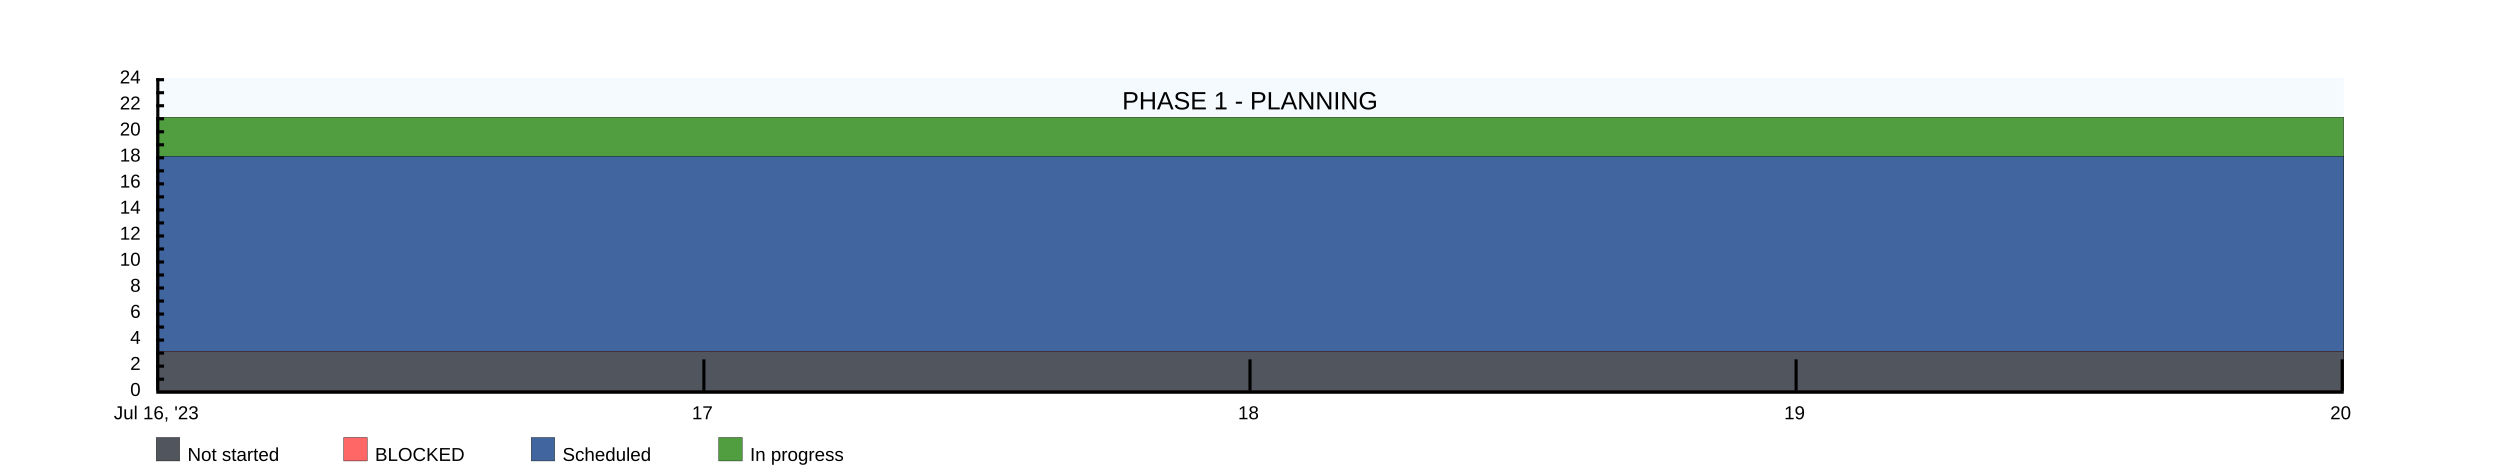
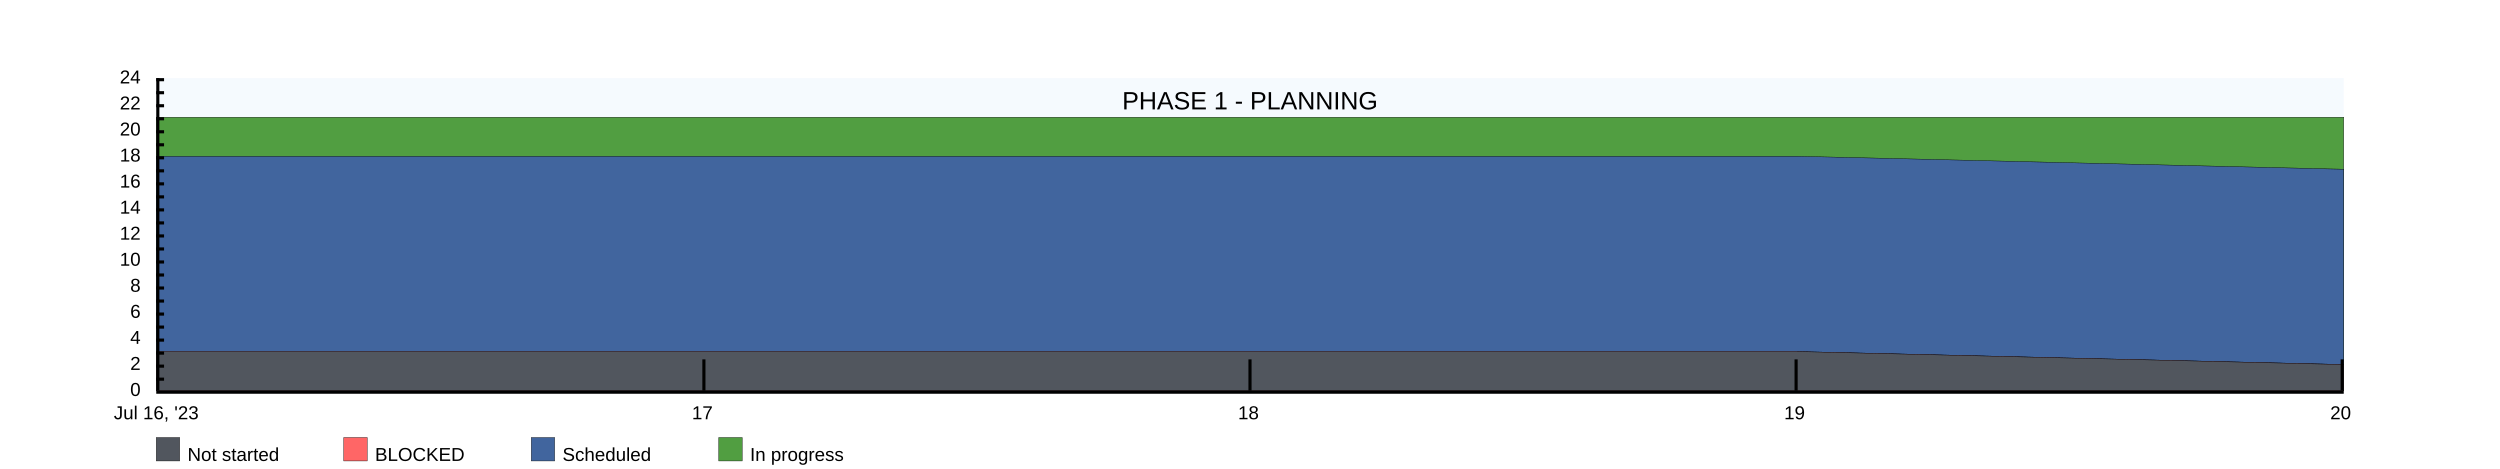
<svg xmlns="http://www.w3.org/2000/svg" width="1600" height="300">
  <rect x="100" y="50" width="1400" height="200" fill="rgba(221, 239, 250, .3)" />
  <clipPath id="theGraph">
    <rect x="100" y="50" width="1400" height="200" fill="black" />
  </clipPath>
  <rect x="100" y="280" width="15" height="15" fill="#51565E" stroke="black" stroke-width="0.25" />
  <text x="120" y="295" font-family="Arial" font-size="12" fill="black">Not started</text>
  <rect x="220" y="280" width="15" height="15" fill="#FF6666" stroke="black" stroke-width="0.25" />
  <text x="240" y="295" font-family="Arial" font-size="12" fill="black">BLOCKED</text>
  <rect x="340" y="280" width="15" height="15" fill="#41659E" stroke="black" stroke-width="0.25" />
  <text x="360" y="295" font-family="Arial" font-size="12" fill="black">Scheduled</text>
  <rect x="460" y="280" width="15" height="15" fill="#519E41" stroke="black" stroke-width="0.25" />
  <text x="480" y="295" font-family="Arial" font-size="12" fill="black">In progress</text>
  <path d="M 100 75 M 100 75 C 100 75 450 75 450 75 C 450 75 800 75 800 75 C 800 75 1150 75 1150 75 C 1150 75 1500 75 1500 75 C 1500 75 1500 250 1500 250 C 1500 250 100 250 100 250 Z" fill="#519E41" stroke="black" stroke-width="0.25" />
-   <path d="M 100 100 M 100 100 C 100 100 450 100 450 100 C 450 100 800 100 800 100 C 800 100 1150 100 1150 100 C 1150 100 1500 100 1500 100 C 1500 100 1500 250 1500 250 C 1500 250 100 250 100 250 Z" fill="#41659E" stroke="black" stroke-width="0.25" />
-   <path d="M 100 225 M 100 225 C 100 225 450 225 450 225 C 450 225 800 225 800 225 C 800 225 1150 225 1150 225 C 1150 225 1500 225 1500 225 C 1500 225 1500 250 1500 250 C 1500 250 100 250 100 250 Z" fill="#FF6666" stroke="black" stroke-width="0.25" />
-   <path d="M 100 225 M 100 225 C 100 225 450 225 450 225 C 450 225 800 225 800 225 C 800 225 1150 225 1150 225 C 1150 225 1500 225 1500 225 C 1500 225 1500 250 1500 250 C 1500 250 100 250 100 250 Z" fill="#51565E" stroke="black" stroke-width="0.25" />
+   <path d="M 100 100 M 100 100 C 100 100 450 100 450 100 C 450 100 800 100 800 100 C 800 100 1150 100 1150 100 C 1154.167 100 1495.833 108.333 1500 108.333 C 1500 108.333 1500 250 1500 250 C 1500 250 100 250 100 250 Z" fill="#41659E" stroke="black" stroke-width="0.25" />
+   <path d="M 100 225 M 100 225 C 100 225 450 225 450 225 C 450 225 800 225 800 225 C 800 225 1150 225 1150 225 C 1154.167 225 1495.833 233.333 1500 233.333 C 1500 233.333 1500 250 1500 250 C 1500 250 100 250 100 250 Z" fill="#FF6666" stroke="black" stroke-width="0.25" />
+   <path d="M 100 225 M 100 225 C 100 225 450 225 450 225 C 450 225 800 225 800 225 C 800 225 1150 225 1150 225 C 1154.167 225 1495.833 233.333 1500 233.333 C 1500 233.333 1500 250 1500 250 C 1500 250 100 250 100 250 Z" fill="#51565E" stroke="black" stroke-width="0.25" />
  <text x="800" y="70" font-family="Arial" font-size="16" fill="black" text-anchor="middle" alignment-baseline="middle">PHASE 1 - PLANNING</text>
  <rect x="100" y="250" width="1400" height="2" fill="black" />
  <rect x="100" y="50" width="5" height="2" fill="black" />
  <rect x="100" y="58.333" width="5" height="2" fill="black" />
  <rect x="100" y="66.667" width="5" height="2" fill="black" />
  <rect x="100" y="75" width="5" height="2" fill="black" />
  <rect x="100" y="83.333" width="5" height="2" fill="black" />
  <rect x="100" y="91.667" width="5" height="2" fill="black" />
  <rect x="100" y="100" width="5" height="2" fill="black" />
  <rect x="100" y="108.333" width="5" height="2" fill="black" />
  <rect x="100" y="116.667" width="5" height="2" fill="black" />
  <rect x="100" y="125" width="5" height="2" fill="black" />
  <rect x="100" y="133.333" width="5" height="2" fill="black" />
  <rect x="100" y="141.667" width="5" height="2" fill="black" />
  <rect x="100" y="150" width="5" height="2" fill="black" />
  <rect x="100" y="158.333" width="5" height="2" fill="black" />
  <rect x="100" y="166.667" width="5" height="2" fill="black" />
  <rect x="100" y="175" width="5" height="2" fill="black" />
  <rect x="100" y="183.333" width="5" height="2" fill="black" />
  <rect x="100" y="191.667" width="5" height="2" fill="black" />
  <rect x="100" y="200" width="5" height="2" fill="black" />
  <rect x="100" y="208.333" width="5" height="2" fill="black" />
  <rect x="100" y="216.667" width="5" height="2" fill="black" />
  <rect x="100" y="225" width="5" height="2" fill="black" />
  <rect x="100" y="233.333" width="5" height="2" fill="black" />
  <rect x="100" y="241.667" width="5" height="2" fill="black" />
  <text x="90" y="50" font-family="Arial" font-size="12" fill="black" text-anchor="end" dominant-baseline="middle">24</text>
  <text x="90" y="58.333" font-family="Arial" font-size="12" fill="black" text-anchor="end" dominant-baseline="middle" />
  <text x="90" y="66.667" font-family="Arial" font-size="12" fill="black" text-anchor="end" dominant-baseline="middle">22</text>
  <text x="90" y="75" font-family="Arial" font-size="12" fill="black" text-anchor="end" dominant-baseline="middle" />
  <text x="90" y="83.333" font-family="Arial" font-size="12" fill="black" text-anchor="end" dominant-baseline="middle">20</text>
  <text x="90" y="91.667" font-family="Arial" font-size="12" fill="black" text-anchor="end" dominant-baseline="middle" />
  <text x="90" y="100" font-family="Arial" font-size="12" fill="black" text-anchor="end" dominant-baseline="middle">18</text>
  <text x="90" y="108.333" font-family="Arial" font-size="12" fill="black" text-anchor="end" dominant-baseline="middle" />
  <text x="90" y="116.667" font-family="Arial" font-size="12" fill="black" text-anchor="end" dominant-baseline="middle">16</text>
  <text x="90" y="125" font-family="Arial" font-size="12" fill="black" text-anchor="end" dominant-baseline="middle" />
  <text x="90" y="133.333" font-family="Arial" font-size="12" fill="black" text-anchor="end" dominant-baseline="middle">14</text>
  <text x="90" y="141.667" font-family="Arial" font-size="12" fill="black" text-anchor="end" dominant-baseline="middle" />
  <text x="90" y="150" font-family="Arial" font-size="12" fill="black" text-anchor="end" dominant-baseline="middle">12</text>
  <text x="90" y="158.333" font-family="Arial" font-size="12" fill="black" text-anchor="end" dominant-baseline="middle" />
  <text x="90" y="166.667" font-family="Arial" font-size="12" fill="black" text-anchor="end" dominant-baseline="middle">10</text>
  <text x="90" y="175" font-family="Arial" font-size="12" fill="black" text-anchor="end" dominant-baseline="middle" />
  <text x="90" y="183.333" font-family="Arial" font-size="12" fill="black" text-anchor="end" dominant-baseline="middle">8</text>
  <text x="90" y="191.667" font-family="Arial" font-size="12" fill="black" text-anchor="end" dominant-baseline="middle" />
  <text x="90" y="200" font-family="Arial" font-size="12" fill="black" text-anchor="end" dominant-baseline="middle">6</text>
  <text x="90" y="208.333" font-family="Arial" font-size="12" fill="black" text-anchor="end" dominant-baseline="middle" />
  <text x="90" y="216.667" font-family="Arial" font-size="12" fill="black" text-anchor="end" dominant-baseline="middle">4</text>
  <text x="90" y="225" font-family="Arial" font-size="12" fill="black" text-anchor="end" dominant-baseline="middle" />
  <text x="90" y="233.333" font-family="Arial" font-size="12" fill="black" text-anchor="end" dominant-baseline="middle">2</text>
  <text x="90" y="241.667" font-family="Arial" font-size="12" fill="black" text-anchor="end" dominant-baseline="middle" />
  <text x="90" y="250" font-family="Arial" font-size="12" fill="black" text-anchor="end" dominant-baseline="middle">0</text>
  <text x="100" y="260" font-family="Arial" fill="black" text-anchor="middle" dominant-baseline="hanging">Jul 16, '23</text>
  <text x="449.5" y="260" font-family="Arial" fill="black" text-anchor="middle" dominant-baseline="hanging">17</text>
  <text x="799" y="260" font-family="Arial" fill="black" text-anchor="middle" dominant-baseline="hanging">18</text>
  <text x="1148.5" y="260" font-family="Arial" fill="black" text-anchor="middle" dominant-baseline="hanging">19</text>
  <text x="1498" y="260" font-family="Arial" fill="black" text-anchor="middle" dominant-baseline="hanging">20</text>
  <rect x="100" y="50" width="2" height="200" fill="black" />
  <rect x="449.5" y="230" width="2" height="20" fill="black" />
  <rect x="799" y="230" width="2" height="20" fill="black" />
  <rect x="1148.5" y="230" width="2" height="20" fill="black" />
  <rect x="1498" y="230" width="2" height="20" fill="black" />
</svg>
